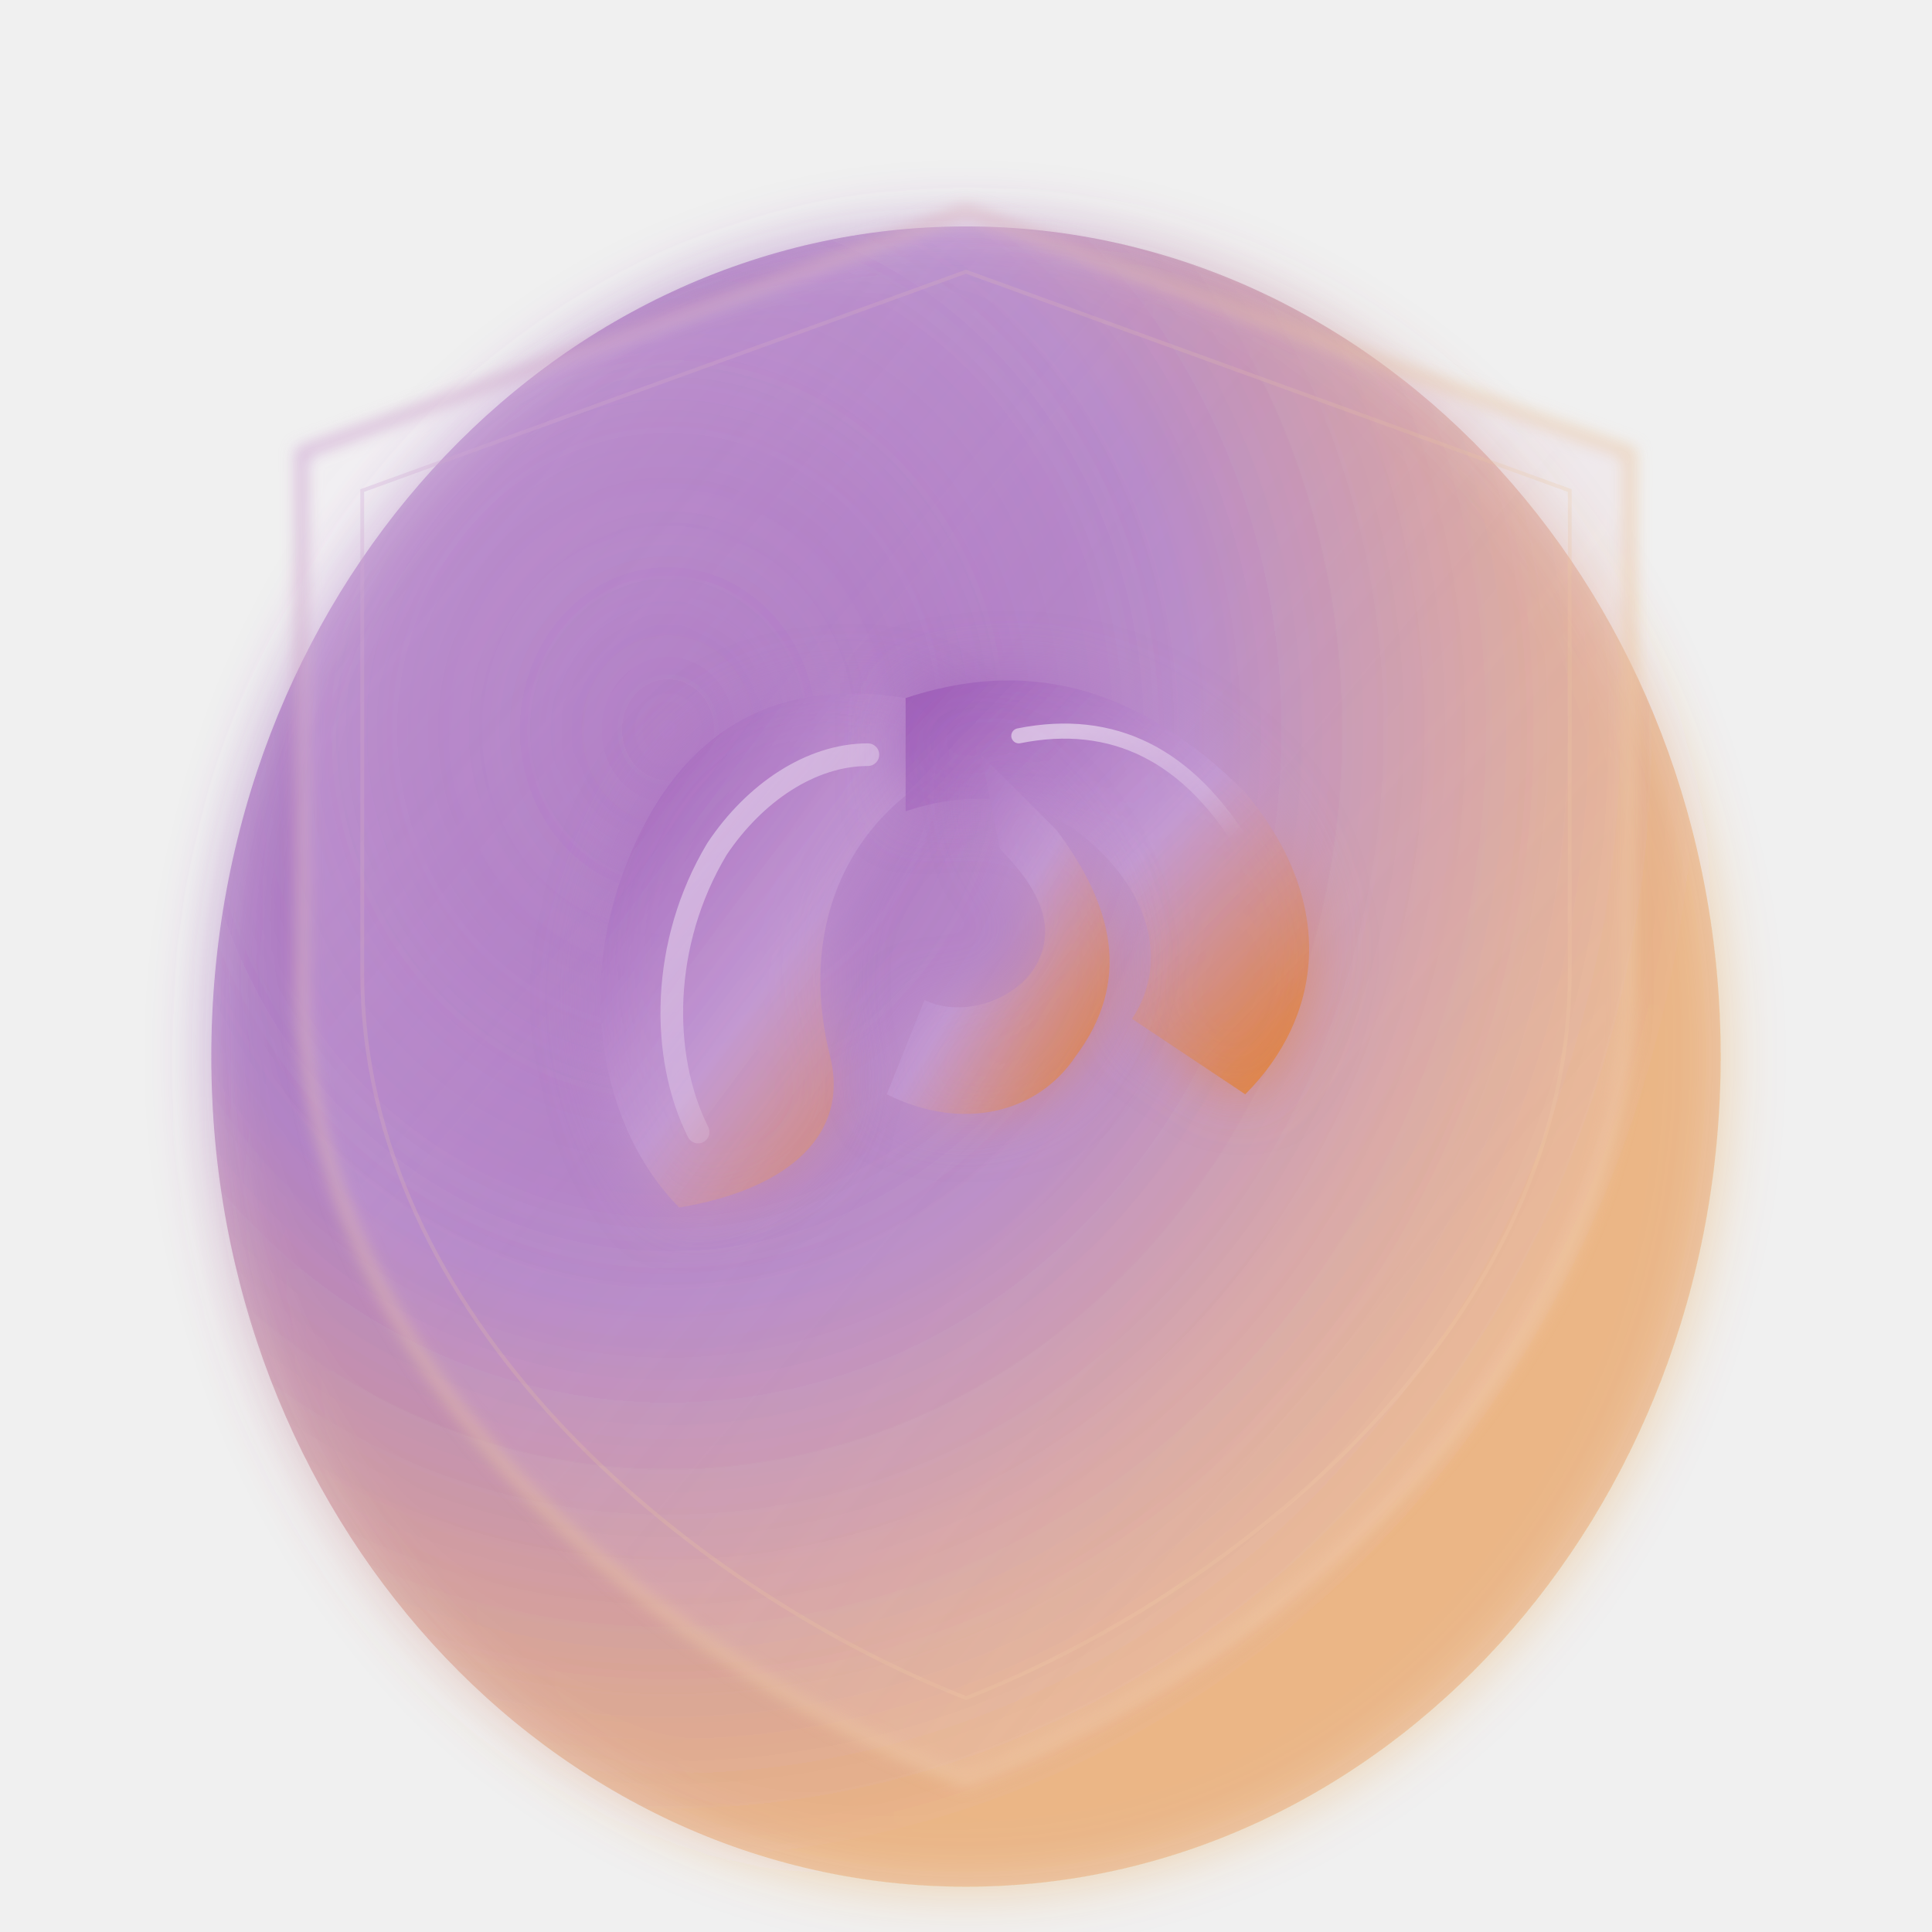
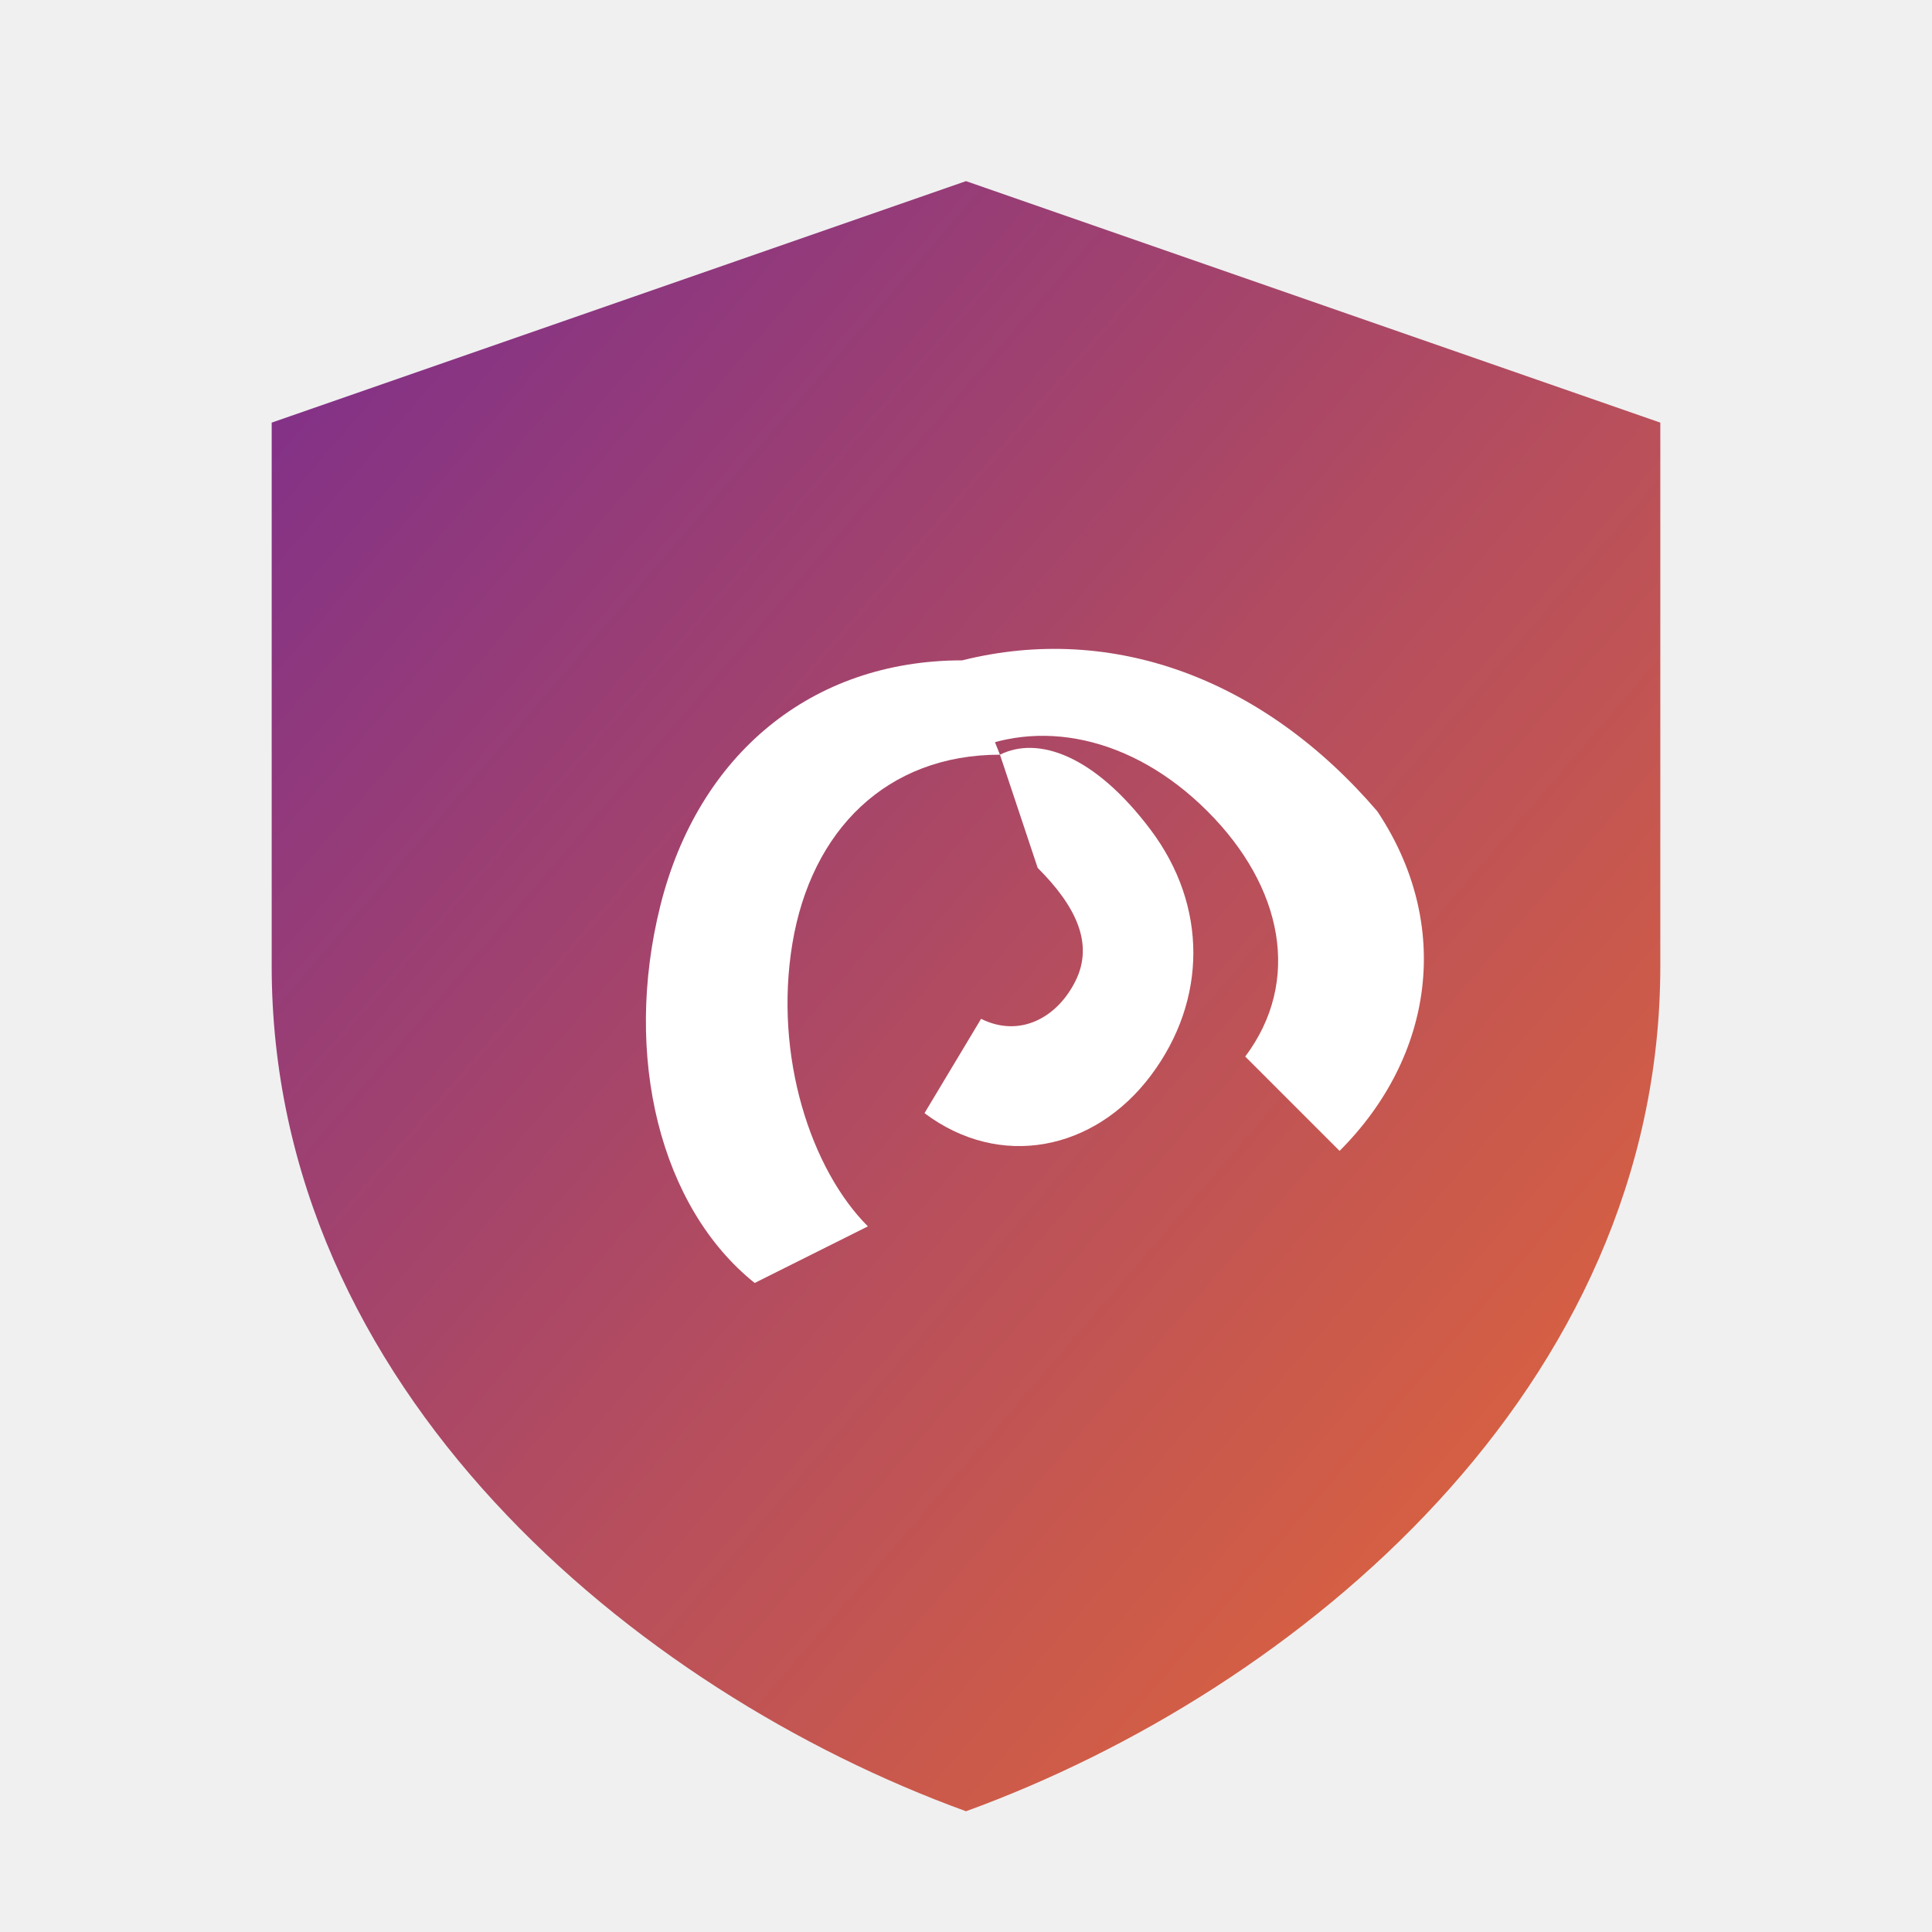
<svg xmlns="http://www.w3.org/2000/svg" viewBox="0 0 512 512" width="512" height="512">
  <defs>
-     <radialGradient id="bgGlow" cx="30%" cy="30%" r="70%">
-       <stop offset="0%" stop-color="#9b59b6" stop-opacity="0.6" />
-       <stop offset="50%" stop-color="#8e44ad" stop-opacity="0.4" />
-       <stop offset="100%" stop-color="#e67e22" stop-opacity="0.3" />
-     </radialGradient>
-     <linearGradient id="shieldGlass" x1="0%" y1="0%" x2="100%" y2="100%">
-       <stop offset="0%" stop-color="#ffffff" stop-opacity="0.25" />
-       <stop offset="40%" stop-color="#d8b4e2" stop-opacity="0.15" />
-       <stop offset="70%" stop-color="#f5d5c8" stop-opacity="0.2" />
-       <stop offset="100%" stop-color="#ffffff" stop-opacity="0.1" />
+     <linearGradient id="shieldGradient" x1="0%" y1="0%" x2="100%" y2="100%">
+       <stop offset="0%" stop-color="#7B2D8E" />
+       <stop offset="100%" stop-color="#E86A33" />
    </linearGradient>
-     <linearGradient id="shieldBorder" x1="0%" y1="0%" x2="100%" y2="100%">
-       <stop offset="0%" stop-color="#c9a0dc" stop-opacity="0.8" />
-       <stop offset="50%" stop-color="#e8c4a0" stop-opacity="0.6" />
-       <stop offset="100%" stop-color="#f5cba7" stop-opacity="0.8" />
-     </linearGradient>
-     <linearGradient id="clawGradient" x1="0%" y1="0%" x2="100%" y2="100%">
-       <stop offset="0%" stop-color="#9b59b6" stop-opacity="0.9" />
-       <stop offset="50%" stop-color="#c49bd4" stop-opacity="0.7" />
-       <stop offset="100%" stop-color="#e67e22" stop-opacity="0.85" />
-     </linearGradient>
-     <linearGradient id="clawHighlight" x1="20%" y1="0%" x2="80%" y2="100%">
-       <stop offset="0%" stop-color="#ffffff" stop-opacity="0.5" />
-       <stop offset="100%" stop-color="#ffffff" stop-opacity="0" />
-     </linearGradient>
-     <filter id="softGlow" x="-50%" y="-50%" width="200%" height="200%">
-       <feGaussianBlur in="SourceGraphic" stdDeviation="8" result="blur" />
-       <feMerge>
-         <feMergeNode in="blur" />
-         <feMergeNode in="SourceGraphic" />
-       </feMerge>
-     </filter>
-     <filter id="glassBlur" x="-10%" y="-10%" width="120%" height="120%">
-       <feGaussianBlur in="SourceGraphic" stdDeviation="2" />
-     </filter>
  </defs>
-   <ellipse cx="256" cy="280" rx="200" ry="220" fill="url(#bgGlow)" filter="url(#softGlow)" />
-   <path d="M256 56 L432 120 L432 260 C432 360 340 440 256 472 C172 440 80 360 80 260 L80 120 Z" fill="url(#shieldGlass)" stroke="url(#shieldBorder)" stroke-width="3" filter="url(#glassBlur)" />
-   <path d="M256 72 L416 130 L416 258 C416 348 332 420 256 450 C180 420 96 348 96 258 L96 130 Z" fill="none" stroke="url(#shieldBorder)" stroke-width="1" stroke-opacity="0.4" />
-   <path d="M180 320         C160 300 150 260 170 220        C185 190 210 180 240 185        L260 200        C230 210 210 240 220 280        C225 300 210 315 180 320 Z" fill="url(#clawGradient)" filter="url(#softGlow)" />
-   <path d="M240 185        C270 175 300 180 330 210        C355 240 350 270 330 290        L300 270        C310 255 305 235 285 220        C270 210 255 210 240 215        Z" fill="url(#clawGradient)" filter="url(#softGlow)" />
-   <path d="M260 200        L280 220        C295 240 300 260 285 280        C275 295 255 300 235 290        L245 265        C255 270 270 265 275 255        C280 245 275 235 265 225        Z" fill="url(#clawGradient)" filter="url(#softGlow)" />
-   <path d="M185 300 C175 280 175 250 190 225 C200 210 215 200 230 200" fill="none" stroke="url(#clawHighlight)" stroke-width="6" stroke-linecap="round" />
-   <path d="M270 195 C295 190 315 200 330 225" fill="none" stroke="url(#clawHighlight)" stroke-width="4" stroke-linecap="round" />
+   <path d="M256 48        L440 112        L440 256        C440 368 344 448 256 480        C168 448 72 368 72 256        L72 112        Z" fill="url(#shieldGradient)" />
+   <g fill="#FFFFFF">
+     <path d="M200 340              C175 320 165 280 175 240              C185 200 215 175 255 175              L265 200              C235 200 215 220 210 250              C205 280 215 310 230 325              Z" />
+     <path d="M255 175              C295 165 335 180 365 215              C385 245 380 280 355 305              L330 280              C345 260 340 235 320 215              C300 195 275 190 255 200              Z" />
+     <path d="M265 200              C275 195 290 200 305 220              C320 240 320 265 305 285              C290 305 265 310 245 295              L260 270              C270 275 280 270 285 260              C290 250 285 240 275 230              L265 200              Z" />
+   </g>
</svg>
